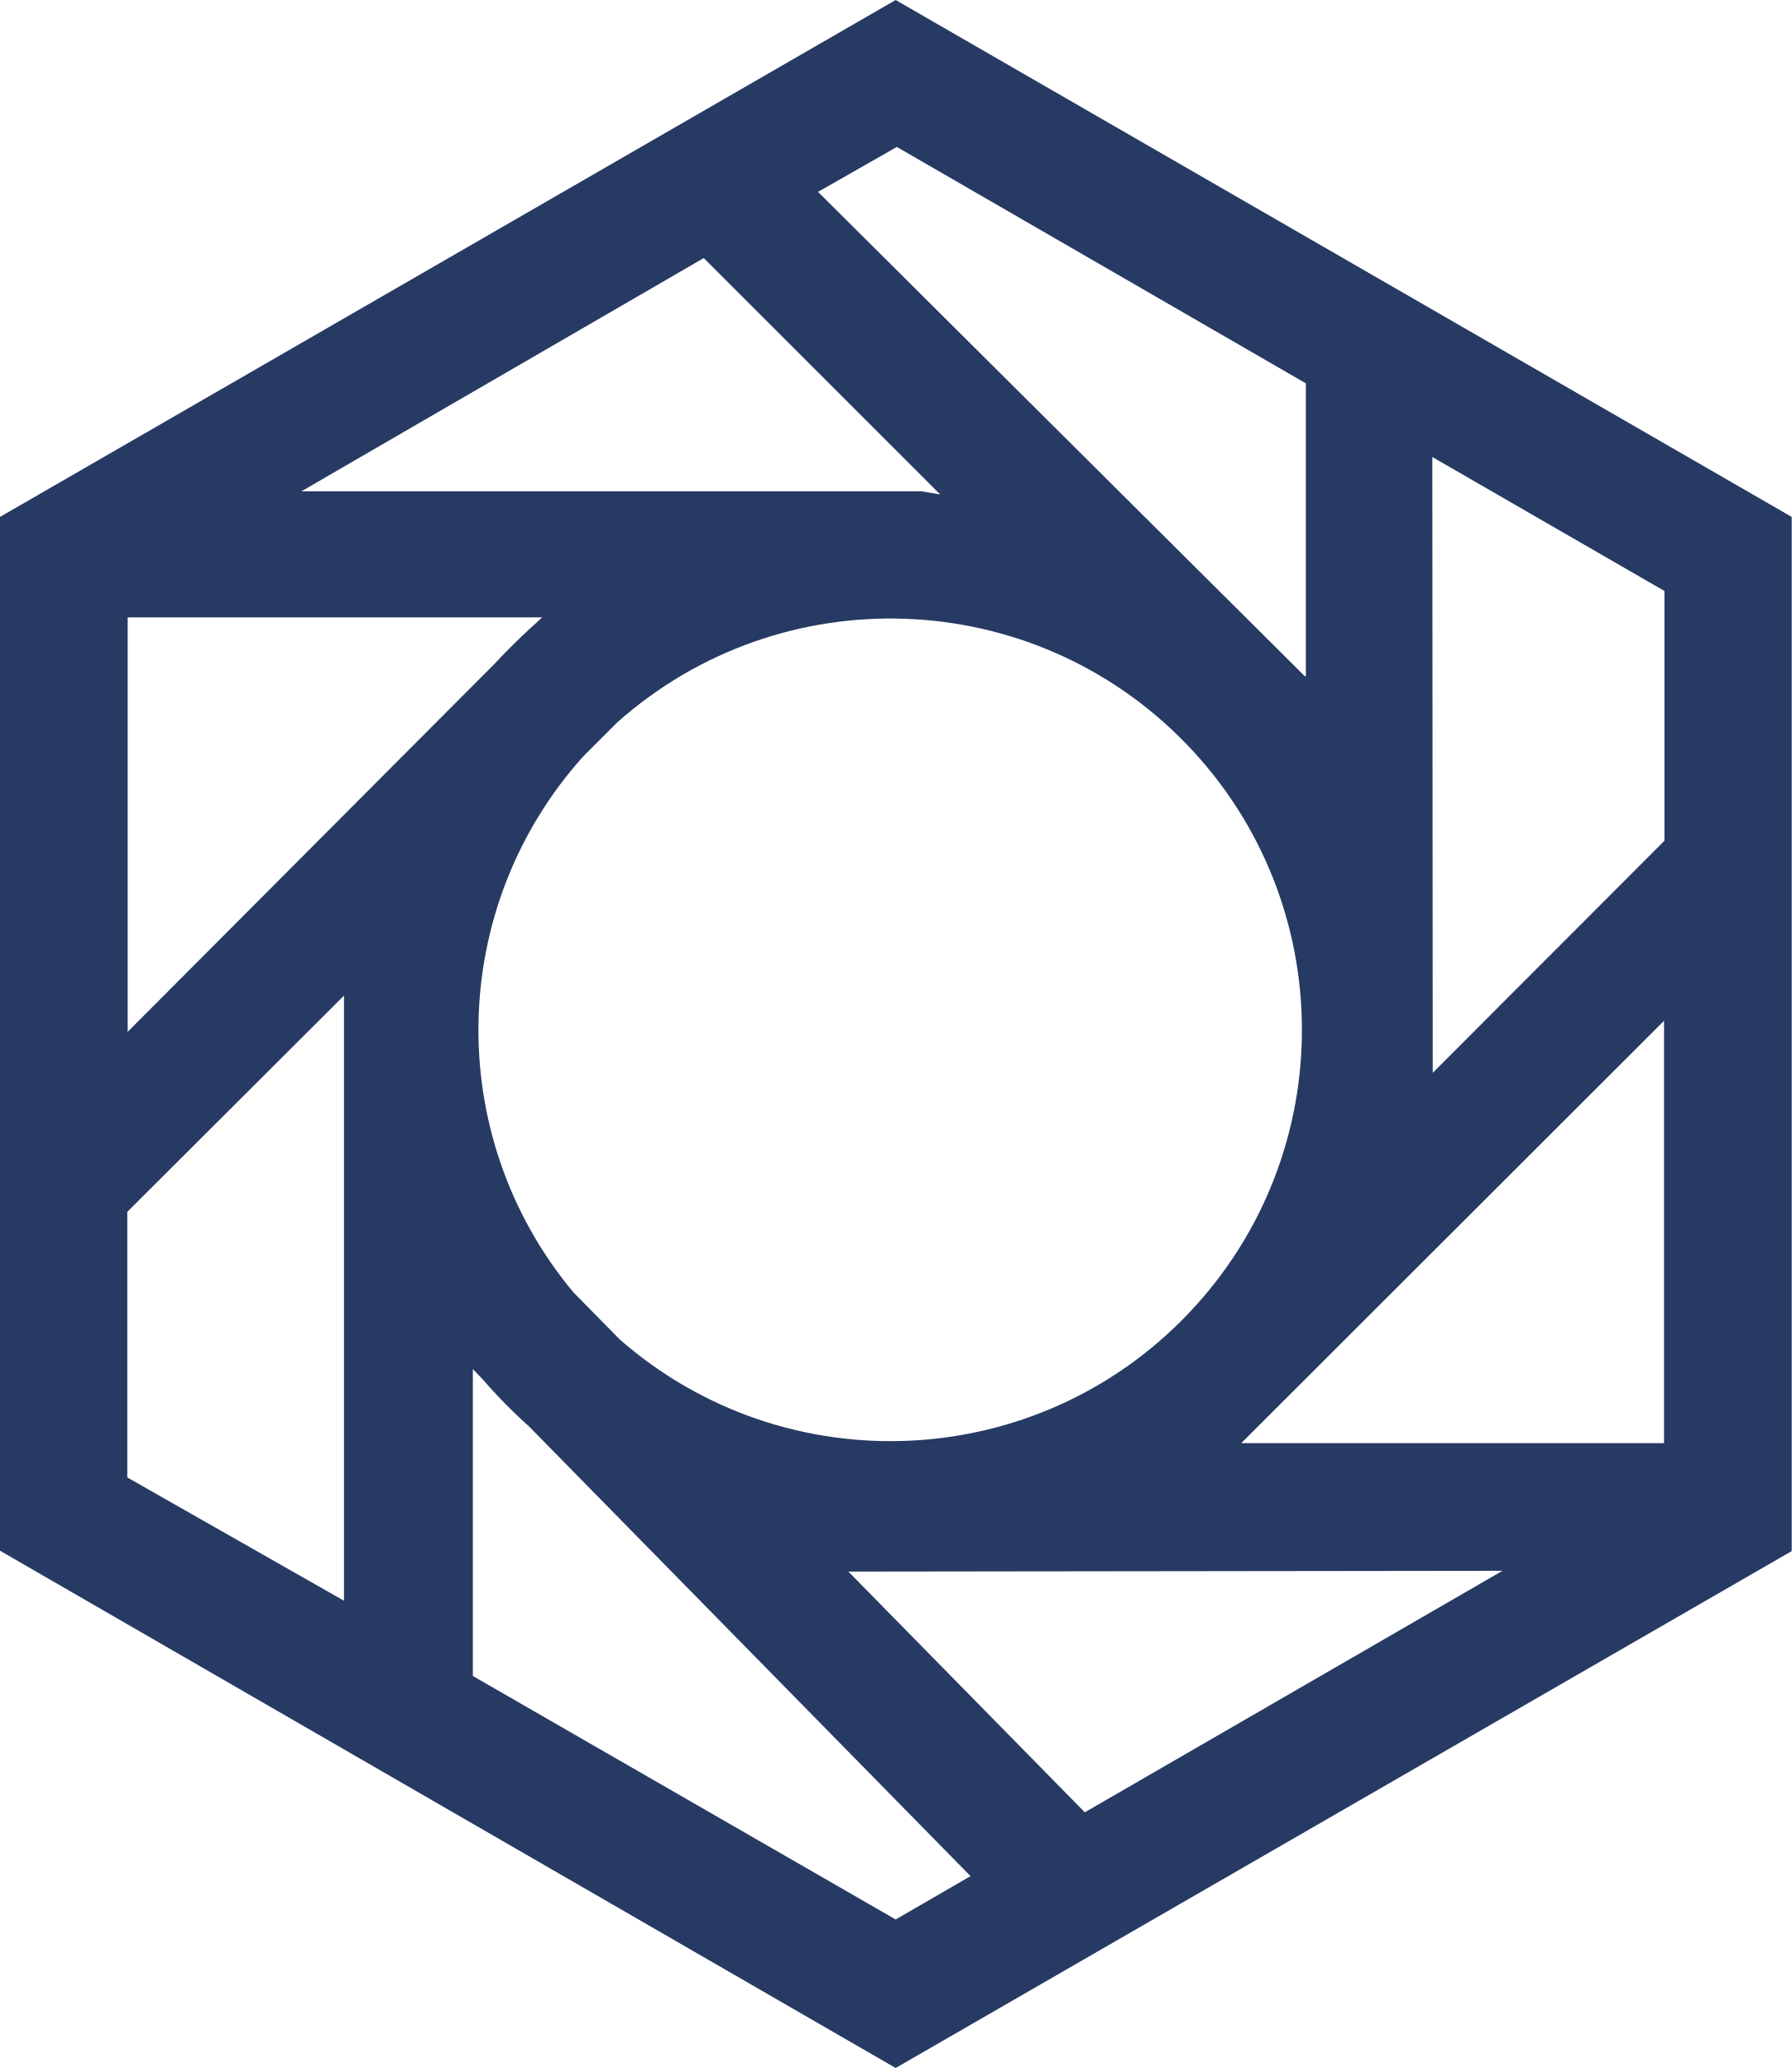
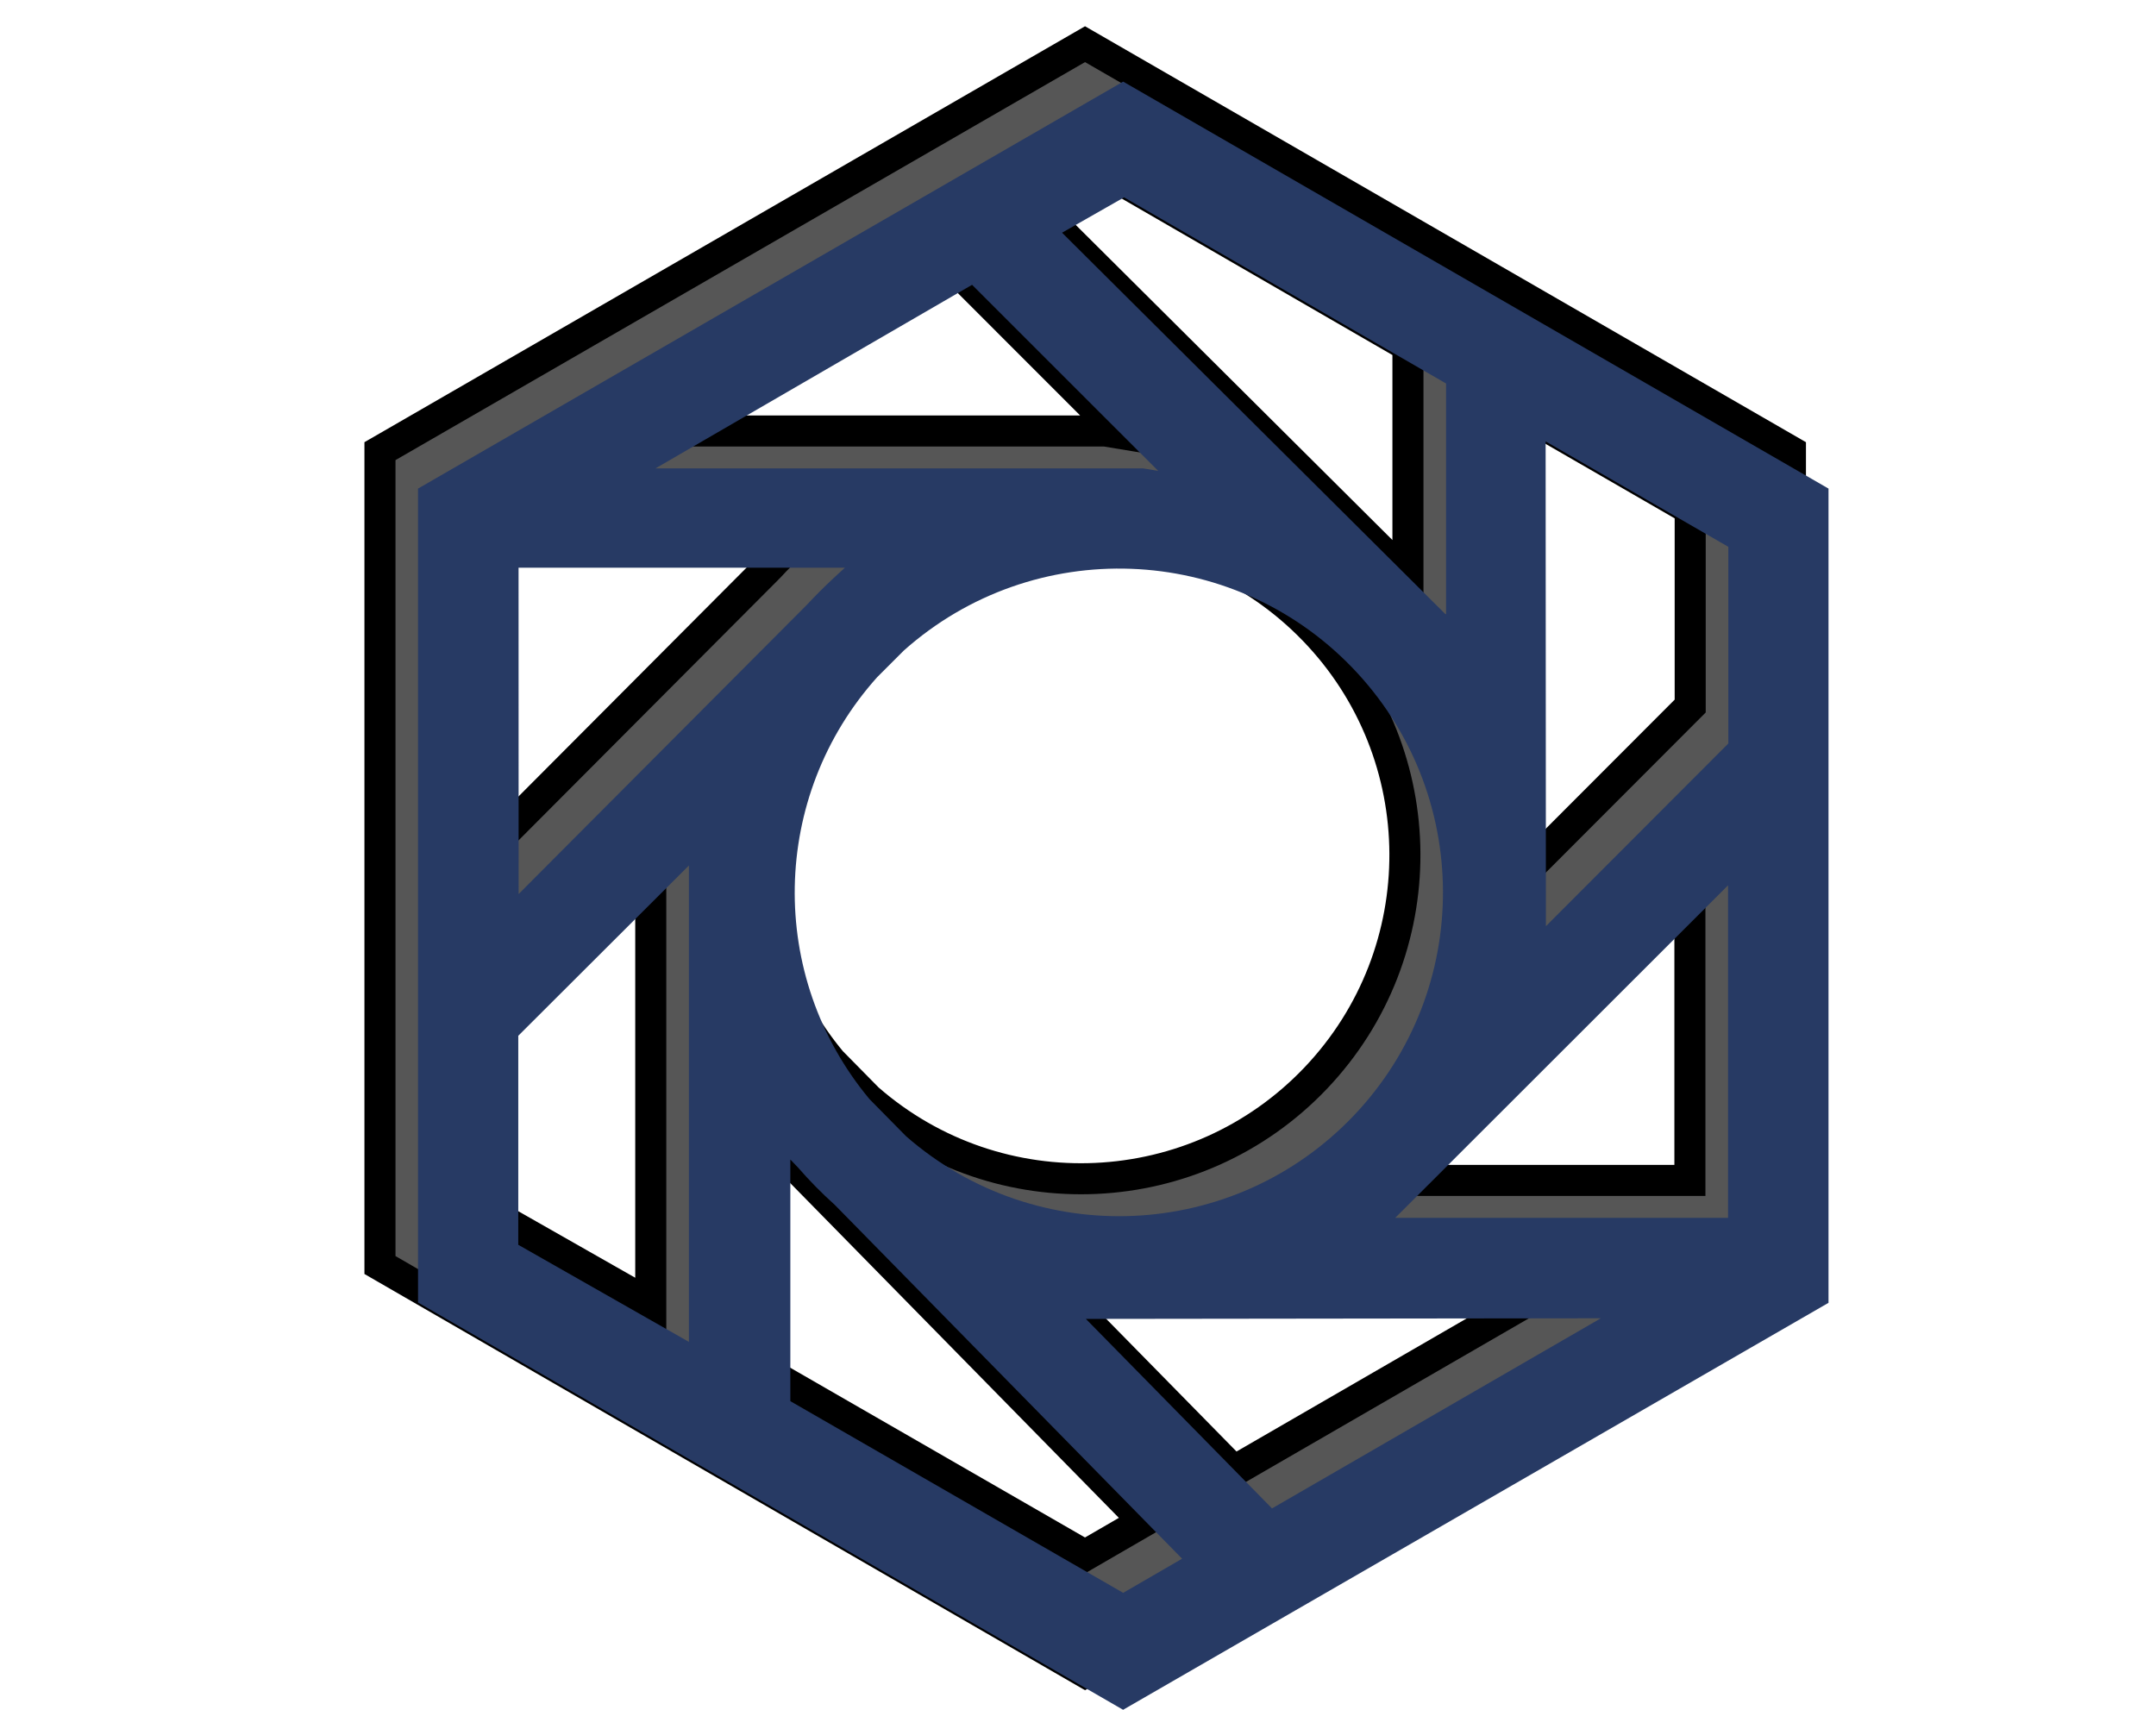
- <svg xmlns="http://www.w3.org/2000/svg" width="45.47" height="52.49" version="1.1" id="svg13">
-   <defs id="defs5" />
-   <path d="M 22.73,0 0,13.12 V 39.36 L 22.73,52.49 45.47,39.37 V 13.12 Z m 13.62,11.6 5.89,3.4 v 6.34 l -5.88,5.89 z m 1.78,28.27 -10.6,6.13 -6,-6.11 z M 3.24,15.67 H 13.76 L 13.4,16 c -0.3,0.28 -0.6,0.58 -0.87,0.87 l -9.29,9.32 z m 12.42,2.67 A 10.44,10.44 0 1 1 15.73,34 L 14.55,32.8 A 10.4,10.4 0 0 1 14.8,19.2 Z m 7.72,-5.87 H 7.65 l 10.21,-5.92 6,6 z M 12.24,35 a 13.54,13.54 0 0 0 1.19,1.21 l 11.2,11.41 -1.9,1.1 L 12,42.54 V 34.75 Z M 33.11,17.16 20.76,4.87 l 2,-1.14 10.38,6 v 7.44 z M 31.5,36.63 42.23,25.91 v 10.72 z m -22.77,4 -5.5,-3.13 v -6.74 l 5.5,-5.49 z" fill="#273a64" id="path9" />
+ <svg xmlns="http://www.w3.org/2000/svg" xmlns:xlink="http://www.w3.org/1999/xlink" width="116" height="92" viewBox="0 0 30.692 24.342" version="1.1" id="svg2493">
+   <defs id="defs2490">
+     <linearGradient id="linearGradient5361">
+       <stop style="stop-color:#000000;stop-opacity:1;" offset="0" id="stop5359" />
+     </linearGradient>
+     <linearGradient id="linearGradient5317">
+       <stop style="stop-color:#565656;stop-opacity:1;" offset="0" id="stop5315" />
+     </linearGradient>
+     <color-profile name="Agfa-:-Swop-Standard" xlink:href="../../../../../../../WINDOWS/system32/spool/drivers/color/RSWOP.icm" id="color-profile5375" />
+     <linearGradient xlink:href="#linearGradient5317" id="linearGradient5331" gradientUnits="userSpaceOnUse" x1="5.409" y1="12.218" x2="25.488" y2="12.218" />
+     <linearGradient xlink:href="#linearGradient5361" id="linearGradient5363" x1="5.188" y1="12.219" x2="25.709" y2="12.219" gradientUnits="userSpaceOnUse" />
+   </defs>
+   <g id="layer1">
+     <path d="M 15.446,0.629 5.409,6.423 V 18.01 l 10.037,5.798 10.042,-5.794 V 6.423 Z m 6.014,5.122 2.601,1.501 v 2.8 l -2.597,2.601 z m 0.786,12.484 -4.681,2.707 -2.65,-2.698 z M 6.84,7.549 H 11.485 L 11.326,7.694 C 11.194,7.818 11.061,7.95 10.942,8.079 l -4.102,4.116 z m 5.485,1.179 a 4.61,4.61 0 1 1 0.031,6.915 L 11.834,15.113 A 4.593,4.593 0 0 1 11.945,9.107 Z M 15.733,6.136 H 8.787 L 13.296,3.521 15.945,6.171 Z M 10.814,16.085 a 5.979,5.979 0 0 0 0.525,0.534 l 4.946,5.039 -0.839,0.486 -4.738,-2.729 v -3.44 z m 9.216,-7.878 -5.454,-5.427 0.883,-0.503 4.584,2.65 v 3.285 z m -0.711,8.598 4.738,-4.734 v 4.734 z M 9.264,18.571 6.835,17.189 V 14.212 L 9.264,11.788 Z" fill="#273a64" id="path9-4" style="fill:url(#linearGradient5331);fill-opacity:1;stroke-width:0.442;stroke:url(#linearGradient5363)" />
+     <path d="M 15.989,1.162 5.951,6.956 V 18.544 l 10.037,5.798 10.042,-5.794 V 6.956 Z m 6.014,5.122 2.601,1.501 v 2.8 l -2.597,2.601 z m 0.786,12.484 -4.681,2.707 -2.65,-2.698 z M 7.382,8.082 H 12.028 L 11.869,8.228 C 11.736,8.352 11.604,8.484 11.485,8.612 l -4.102,4.116 z m 5.485,1.179 a 4.61,4.61 0 1 1 0.031,6.915 L 12.377,15.647 A 4.593,4.593 0 0 1 12.487,9.641 Z M 16.276,6.669 H 9.33 L 13.838,4.055 16.488,6.704 Z m -4.919,9.949 a 5.979,5.979 0 0 0 0.525,0.534 l 4.946,5.039 -0.839,0.486 -4.738,-2.729 v -3.44 z m 9.216,-7.878 -5.454,-5.427 0.883,-0.503 4.584,2.65 v 3.285 z m -0.711,8.598 4.738,-4.734 v 4.734 z M 9.807,19.104 7.378,17.722 V 14.746 L 9.807,12.322 Z" fill="#273a64" id="path9" style="stroke-width:0.442" />
+   </g>
</svg>
